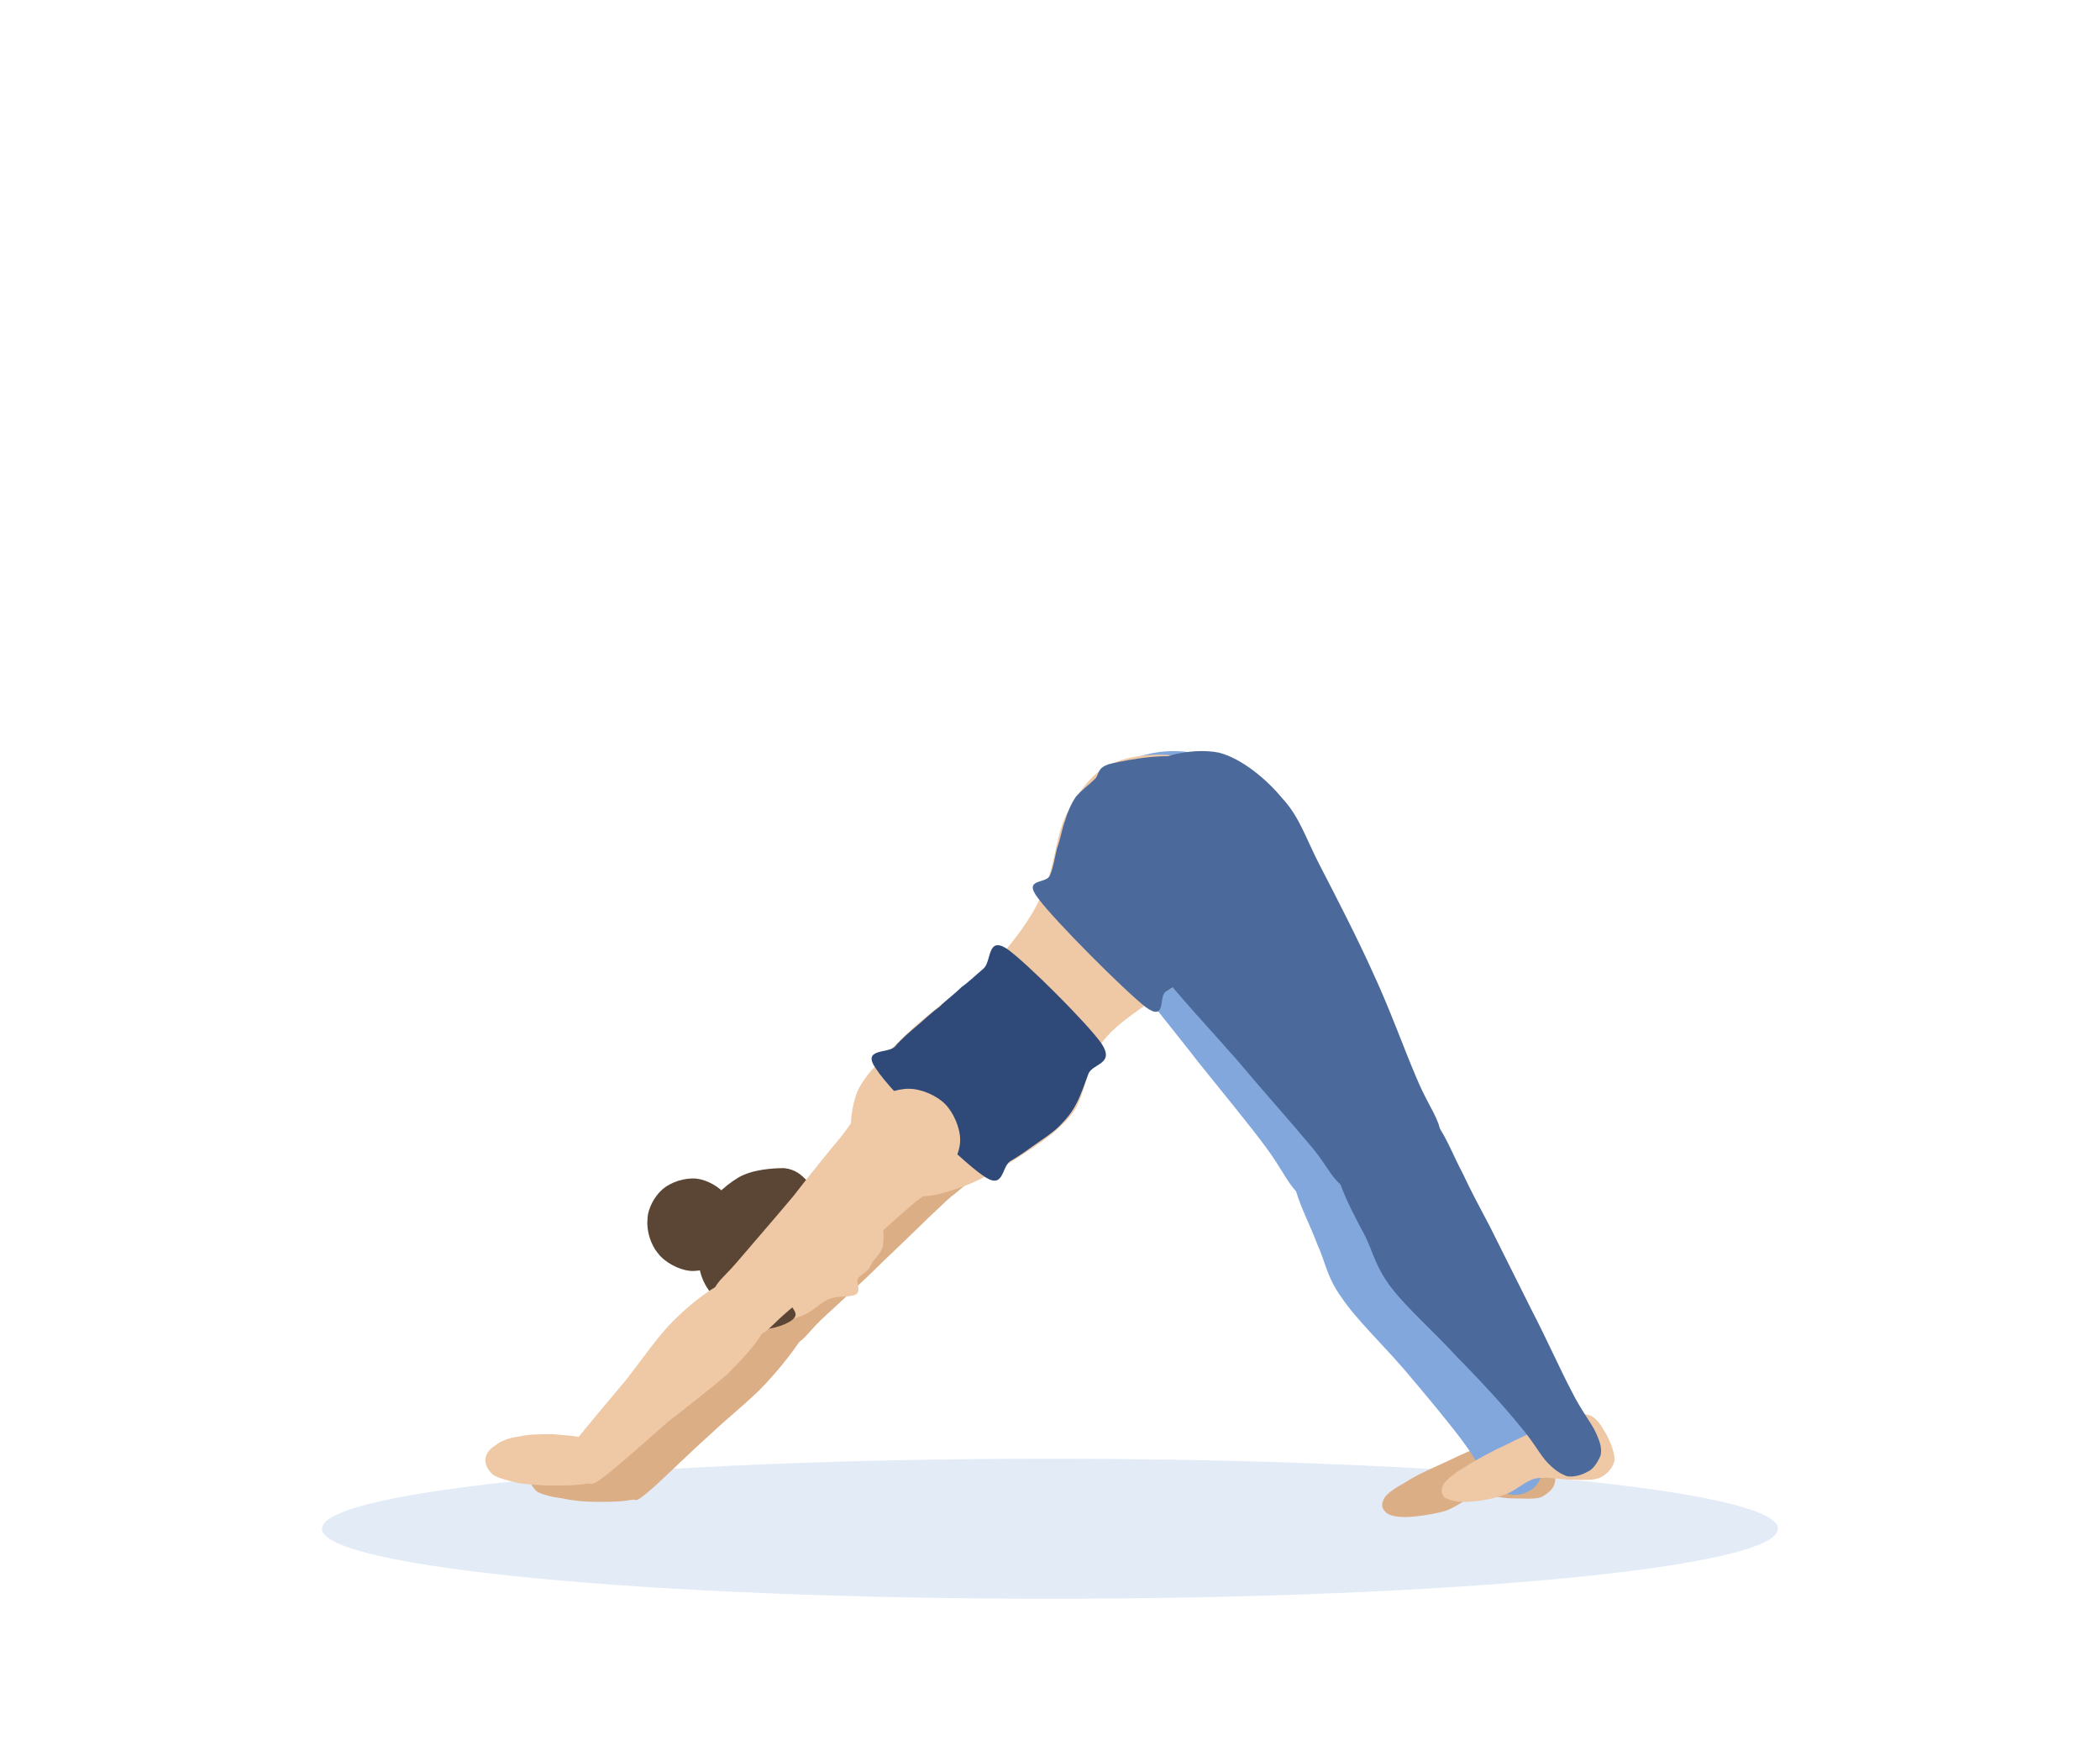
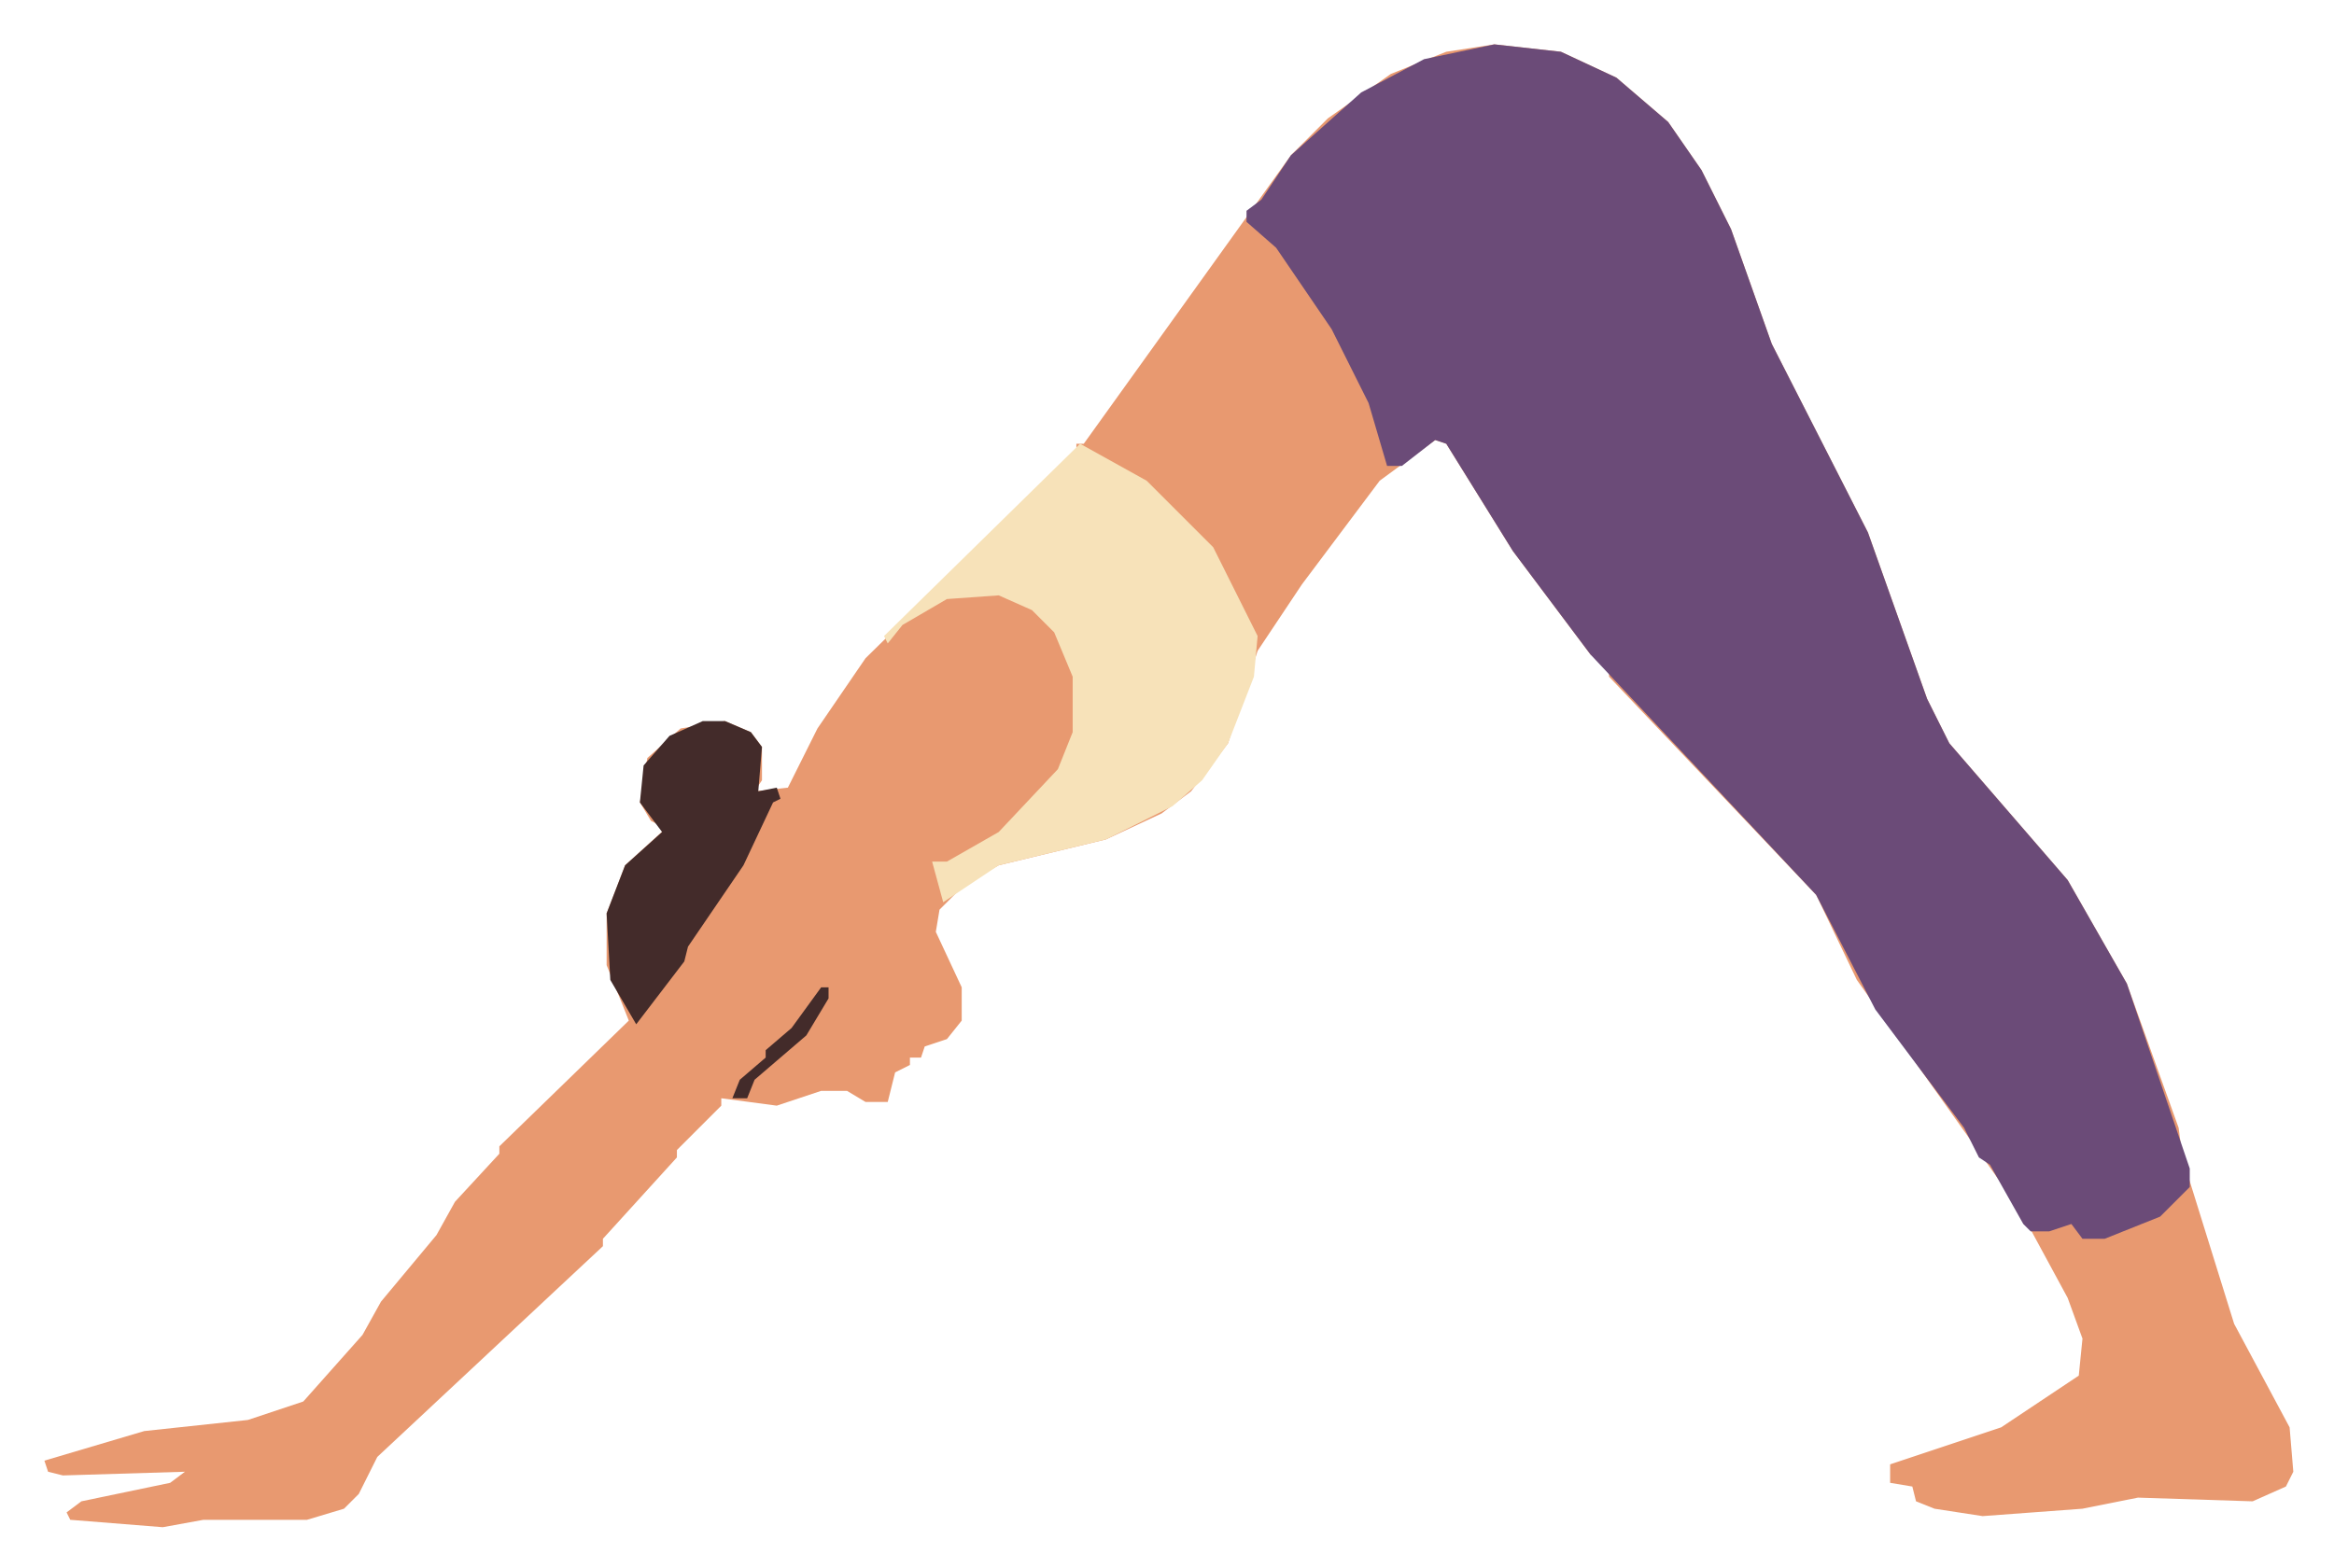
- <svg xmlns="http://www.w3.org/2000/svg" viewBox="0 0 180 150" width="180" height="150">
-   <ellipse cx="90" cy="131" rx="62.4" ry="6" fill="#e3ebf7" />
-   <path d="M54.8 124.9C54.1 124.5 52.3 124.4 51.2 124.3C50.1 124.3 49 124.3 48.2 124.5C47.4 124.6 46.6 124.9 46.2 125.3C45.7 125.6 45.4 126.1 45.4 126.5C45.3 126.9 45.6 127.4 46 127.8C46.5 128.1 47.4 128.3 48.2 128.4C49.1 128.6 50.1 128.7 51.2 128.7C52.3 128.7 54.1 128.7 54.8 128.3C55.6 128 55.6 127.2 55.6 126.6C55.6 126.1 55.6 125.3 54.8 124.9Z" fill="#dcae86" />
-   <path d="M68.5 115C67.9 115.9 66.9 117.2 65.6 118.6C64.4 119.9 62.6 121.3 60.9 122.9C59.2 124.4 56.7 126.9 55.5 127.9C54.4 128.8 54.6 128.5 54.2 128.5C53.7 128.5 53.2 128.3 52.9 128C52.5 127.8 52.3 127.2 52.3 126.8C52.2 126.3 51.9 126.6 52.7 125.3C53.5 124.1 55.7 121.3 57 119.4C58.4 117.6 59.6 115.6 60.8 114.2C62 112.8 63.3 111.8 64.2 111.2C65.1 110.5 65.6 110.3 66.3 110.2C66.9 110.2 67.8 110.5 68.3 111C68.7 111.4 69.1 112.2 69.2 112.8C69.2 113.5 69.1 114 68.5 115Z" fill="#dcae86" />
-   <path d="M83.4 100.8C82.7 101.8 81.9 102.1 80.7 103.3C79.4 104.5 77.6 106.3 75.9 107.9C74.3 109.5 71.9 111.7 70.7 112.8C69.4 114 69.2 114.5 68.5 115C67.7 115.5 67.1 115.9 66.4 115.9C65.7 115.9 64.9 115.6 64.4 115.2C64 114.8 63.6 114 63.5 113.3C63.5 112.6 63.8 111.9 64.2 111.2C64.7 110.4 65.1 110.1 66.1 108.7C67.2 107.4 69.1 104.8 70.5 103C71.9 101.2 73.4 99.1 74.4 97.7C75.4 96.3 75.7 95.4 76.6 94.7C77.5 94 78.9 93.3 80 93.3C81.1 93.3 82.4 93.7 83.1 94.4C83.9 95.1 84.5 96.4 84.6 97.5C84.6 98.5 84 99.8 83.4 100.8Z" fill="#dcae86" />
-   <path d="M130.9 122.8C130.1 122.7 128.7 123.4 127.6 123.7C126.5 124.1 125.3 124.6 124.1 125.2C123 125.7 121.4 126.4 120.5 127C119.6 127.5 119 127.9 118.7 128.3C118.4 128.8 118.4 129.2 118.7 129.5C118.9 129.8 119.5 130 120.4 130C121.2 130 122.7 129.8 123.8 129.5C124.8 129.2 125.6 128.4 126.5 128.2C127.5 128 128.6 128.4 129.6 128.4C130.5 128.4 131.5 128.5 132.1 128.3C132.7 128 133.3 127.5 133.3 126.8C133.4 126.1 133 124.9 132.6 124.3C132.2 123.6 131.7 122.9 130.9 122.8Z" fill="#dcae86" />
-   <path d="M107.9 68.7C109.3 70.4 109.7 72.3 110.9 74.8C112 77.4 113.7 81.2 114.9 84.2C116.1 87.2 117.2 90.9 118 93.1C118.8 95.3 119.4 96 119.7 97.4C120.1 98.7 120.4 100.1 120.1 101.2C119.7 102.3 118.8 103.5 117.8 104C116.8 104.6 115.3 104.8 114.2 104.5C113.1 104.1 112.1 103.2 111.1 102.1C110.2 101.1 109.9 100.2 108.5 98.3C107.1 96.4 104.7 93.5 102.7 91C100.7 88.4 98 85.2 96.4 82.8C94.8 80.5 93.6 79.1 92.9 77C92.3 74.9 91.9 72.2 92.4 70.3C93 68.3 94.7 66.3 96.4 65.4C98.1 64.4 100.7 64.1 102.6 64.6C104.5 65.2 106.5 67 107.9 68.7Z" fill="#82a7dd" />
-   <path d="M119.6 97.4C120.4 98.5 120.9 100.3 121.6 101.7C122.3 103.2 122.8 104.4 123.7 106.4C124.5 108.4 125.9 111.3 126.9 113.7C128 116.1 129.2 119 130 120.8C130.8 122.6 131.5 123.6 131.9 124.5C132.2 125.4 132.3 125.9 132.1 126.4C132 127 131.5 127.6 131 127.8C130.5 128.1 129.8 128.2 129.2 128C128.6 127.9 128.3 127.7 127.6 126.9C127 126.1 126.5 125 125.3 123.4C124.1 121.8 122.1 119.4 120.4 117.4C118.6 115.3 116.2 113 115 111.2C113.7 109.4 113.6 108.1 112.9 106.6C112.3 105 111.5 103.5 111.1 102.1C110.8 100.8 110.5 99.4 110.9 98.3C111.2 97.2 112.1 96 113.1 95.5C114 95 115.5 94.8 116.6 95.1C117.7 95.4 118.8 96.3 119.6 97.4Z" fill="#82a7dd" />
-   <path d="M108.7 78.8C108.1 80.9 105.7 81.3 104.1 82.5C102.5 83.6 100.6 84.5 98.9 85.6C97.3 86.8 95.6 87.8 94.4 89.4C93.2 91 93.1 93.7 92 95.3C90.8 96.9 89.1 98 87.4 99.1C85.7 100.2 83.6 101.4 81.9 101.9C80.2 102.5 78.5 102.8 77.1 102.2C75.6 101.7 73.9 99.9 73.3 98.5C72.7 97 72.9 95.1 73.5 93.5C74.2 92 75.9 90.4 77.3 89C78.7 87.6 80.3 86.4 81.8 85.2C83.3 83.9 85 82.8 86.3 81.3C87.5 79.8 88.7 78.2 89.5 76.2C90.4 74.3 90.5 71.6 91.4 69.8C92.4 68 93.5 66.2 95.4 65.4C97.2 64.6 100.2 64.4 102.3 65.1C104.5 65.9 107.1 67.6 108.2 69.8C109.2 72.1 109.4 76.7 108.7 78.8Z" fill="#efc9a6" />
-   <path d="M108.7 78.8C108.6 80.5 107.7 79.7 107.1 80.2C106.6 80.6 106 81.1 105.5 81.5C104.9 81.9 104.3 82.3 103.7 82.7C103.1 83.1 102.4 83.5 101.8 83.8C101.2 84.2 100.5 84.6 99.9 85C99.3 85.4 100 87.6 98.2 86.3C96.4 84.9 90.4 78.9 89 77C87.6 75.2 89.7 75.8 90 75C90.3 74.3 90.4 73.5 90.6 72.7C90.9 71.9 91 71.1 91.3 70.3C91.5 69.6 91.8 68.9 92.2 68.3C92.7 67.7 93.3 67.3 93.8 66.8C94.3 66.4 93.9 65.7 95.4 65.4C96.8 65.1 100.2 64.4 102.3 65.1C104.5 65.9 107.1 67.6 108.2 69.8C109.2 72.1 108.9 77.1 108.7 78.8Z" fill="#4b6a9b" />
-   <path d="M94.4 89.4C95.6 91.2 93.7 91.1 93.3 92C93 92.8 92.7 93.7 92.3 94.5C91.9 95.3 91.4 95.9 90.8 96.5C90.2 97.1 89.4 97.6 88.7 98.1C88 98.6 87.3 99.1 86.6 99.5C85.8 100 86.1 102.1 84.2 100.7C82.3 99.4 76.3 93.5 75.1 91.6C73.8 89.8 76.1 90.3 76.7 89.7C77.3 89 77.9 88.5 78.6 87.9C79.2 87.4 79.8 86.8 80.5 86.3C81.1 85.7 81.8 85.2 82.4 84.6C83.1 84.1 83.7 83.5 84.3 83C85 82.4 84.6 80.2 86.3 81.3C87.9 82.4 93.2 87.7 94.4 89.4Z" fill="#2f4a78" />
-   <path d="M80 100.4C79.1 101.3 77 102.2 75.6 103.2C74.3 104.2 72.8 105.9 71.8 106.6C70.8 107.3 70.3 107.3 69.6 107.2C68.9 107.2 68.2 106.7 67.8 106.2C67.3 105.8 67.1 104.9 67.1 104.2C67.2 103.6 67.3 103.1 68.1 102.2C68.9 101.4 70.9 100.2 72.1 99C73.4 97.9 74.6 96 75.6 95.2C76.6 94.4 77.4 94.4 78.2 94.5C79 94.5 79.9 95 80.4 95.6C80.9 96.2 81.2 97.2 81.2 98C81.1 98.8 80.9 99.6 80 100.4Z" fill="#efc9a6" />
-   <path d="M61.9 108C61.2 108.6 60 109 59.1 108.9C58.2 108.8 57 108.2 56.4 107.4C55.8 106.7 55.4 105.5 55.5 104.5C55.5 103.6 56.1 102.5 56.8 101.9C57.5 101.3 58.7 100.9 59.7 101C60.6 101.1 61.7 101.7 62.3 102.5C62.9 103.2 63.3 104.4 63.3 105.3C63.2 106.3 62.6 107.4 61.9 108Z" fill="#5b4636" />
-   <path d="M62.1 111C62.9 112.3 64.3 113 65.4 113.3C66.4 113.6 67.7 113.1 68.6 112.8C69.6 112.5 70.3 111.6 71.1 111.3C71.9 111 73 111.2 73.4 110.9C73.8 110.6 73.4 109.9 73.5 109.6C73.7 109.3 74.1 109.1 74.3 108.9C74.5 108.7 74.5 108.7 74.7 108.3C74.9 107.9 75.7 107.3 75.7 106.5C75.8 105.8 75.7 104.6 75.2 103.9C74.7 103.2 73.5 102.7 72.7 102.4C71.9 102.1 71.1 102.5 70.1 102.2C69.2 101.8 68.2 100.4 67.1 100.3C65.9 100.1 64.5 100.4 63.4 101.3C62.3 102.1 60.8 103.8 60.6 105.4C60.4 107 61.3 109.7 62.1 111Z" fill="#efc9a6" />
-   <path d="M68.1 112.9C68.5 112.4 67.5 111.8 67.3 110.9C67.2 110.1 67.2 108.7 67.5 107.8C67.7 107 68.5 106.4 68.9 105.6C69.3 104.8 69.7 103.9 69.8 103.2C69.9 102.5 69.6 101.7 69.2 101.2C68.7 100.7 68.2 100.2 67.2 100.1C66.3 100.1 64.5 100.2 63.3 100.9C62.1 101.6 60.6 103 60.1 104.4C59.5 105.7 59.7 107.6 60 108.9C60.3 110.2 61.1 111.1 62 112C62.8 112.8 64 113.7 65.1 113.9C66.1 114 67.8 113.4 68.1 112.9Z" fill="#5b4636" />
-   <path d="M135.8 121.2C135 121.1 133.7 121.8 132.5 122.2C131.4 122.7 130.3 123.2 129.1 123.8C128 124.3 126.5 125.1 125.6 125.7C124.7 126.2 124.1 126.7 123.8 127.1C123.5 127.5 123.5 128 123.8 128.3C124.1 128.5 124.7 128.7 125.5 128.7C126.4 128.7 127.9 128.5 128.9 128.1C129.9 127.8 130.7 126.9 131.6 126.7C132.6 126.5 133.7 126.8 134.7 126.8C135.6 126.8 136.6 126.9 137.2 126.6C137.8 126.3 138.3 125.7 138.4 125.1C138.4 124.4 137.9 123.2 137.5 122.6C137.1 121.9 136.6 121.2 135.8 121.2Z" fill="#efc9a6" />
-   <path d="M109.9 68.4C111.4 70 111.9 71.8 113.2 74.3C114.5 76.8 116.4 80.5 117.7 83.4C119.1 86.4 120.4 90 121.3 92.1C122.2 94.3 122.8 95 123.3 96.3C123.7 97.7 124.1 99 123.8 100.2C123.5 101.3 122.6 102.5 121.7 103.1C120.8 103.7 119.3 104 118.1 103.7C117 103.4 115.9 102.5 114.9 101.5C113.9 100.6 113.6 99.6 112.1 97.9C110.6 96.1 108.1 93.3 106 90.8C103.8 88.3 101 85.3 99.2 83C97.5 80.8 96.2 79.5 95.4 77.4C94.7 75.4 94.1 72.7 94.6 70.7C95.1 68.7 96.6 66.6 98.3 65.6C99.9 64.6 102.5 64.1 104.5 64.5C106.4 65 108.5 66.7 109.9 68.4Z" fill="#4b6a9b" />
-   <path d="M123.2 96.4C124 97.5 124.6 99.1 125.4 100.6C126.1 102.1 126.7 103.2 127.7 105.1C128.7 107.1 130.1 109.9 131.3 112.3C132.5 114.6 133.8 117.5 134.7 119.2C135.6 121 136.4 121.9 136.8 122.8C137.2 123.7 137.3 124.1 137.2 124.7C137 125.2 136.6 125.9 136.1 126.1C135.6 126.4 134.9 126.6 134.3 126.5C133.8 126.3 133.4 126.1 132.7 125.4C132 124.7 131.5 123.6 130.2 122.1C128.9 120.5 126.8 118.2 124.9 116.3C123.1 114.3 120.6 112.1 119.3 110.4C117.9 108.6 117.7 107.3 117 105.9C116.2 104.4 115.4 102.9 114.9 101.5C114.5 100.2 114.2 98.8 114.5 97.7C114.7 96.6 115.6 95.4 116.5 94.8C117.5 94.2 118.9 94 120 94.2C121.1 94.5 122.3 95.3 123.2 96.4Z" fill="#4b6a9b" />
-   <path d="M51.1 123.5C50.3 123.1 48.5 123 47.4 122.9C46.3 122.9 45.3 122.9 44.5 123.1C43.6 123.2 42.9 123.5 42.4 123.9C41.9 124.2 41.6 124.7 41.6 125.1C41.6 125.5 41.8 126 42.3 126.4C42.8 126.7 43.6 126.9 44.5 127.1C45.3 127.2 46.3 127.3 47.4 127.3C48.5 127.3 50.3 127.3 51.1 126.9C51.8 126.6 51.9 125.8 51.9 125.2C51.9 124.7 51.8 123.9 51.1 123.5Z" fill="#efc9a6" />
-   <path d="M65.3 114.3C64.7 115.3 63.6 116.5 62.3 117.8C60.9 119 59.1 120.4 57.3 121.8C55.6 123.3 52.9 125.7 51.7 126.6C50.6 127.4 50.8 127.1 50.3 127.1C49.9 127.1 49.3 126.9 49 126.6C48.7 126.3 48.5 125.7 48.5 125.3C48.5 124.8 48.2 125 49 123.9C49.9 122.7 52.2 120 53.7 118.2C55.1 116.4 56.4 114.5 57.7 113.2C59 111.9 60.3 110.9 61.3 110.3C62.2 109.7 62.7 109.5 63.4 109.5C64 109.5 64.8 109.9 65.3 110.3C65.8 110.8 66.1 111.6 66.1 112.2C66.1 112.9 65.9 113.4 65.3 114.3Z" fill="#efc9a6" />
-   <path d="M80.9 101C80.2 101.9 79.4 102.2 78.1 103.3C76.8 104.4 74.9 106.2 73.1 107.7C71.4 109.2 68.9 111.2 67.6 112.3C66.3 113.4 66 113.9 65.3 114.3C64.6 114.8 63.9 115.2 63.2 115.2C62.5 115.2 61.7 114.8 61.3 114.3C60.8 113.9 60.5 113.1 60.5 112.4C60.5 111.7 60.8 111.1 61.3 110.3C61.7 109.6 62.2 109.3 63.3 108C64.4 106.7 66.5 104.3 68 102.5C69.4 100.7 71 98.7 72.1 97.4C73.2 96 73.5 95.2 74.5 94.5C75.5 93.8 76.8 93.3 77.9 93.3C79 93.3 80.3 93.9 81 94.6C81.7 95.3 82.3 96.6 82.3 97.7C82.3 98.8 81.6 100 80.9 101Z" fill="#efc9a6" />
+ <svg xmlns="http://www.w3.org/2000/svg" viewBox="66 59 631 424" width="631" height="424" role="img" aria-labelledby="title desc">
+   <path d="M 470 71 L 488 73 L 503 80 L 517 92 L 526 105 L 534 121 L 545 152 L 571 203 L 587 248 L 593 260 L 625 297 L 641 325 L 655 364 L 656 372 L 670 417 L 685 445 L 686 457 L 684 461 L 675 465 L 644 464 L 629 467 L 602 469 L 589 467 L 584 465 L 583 461 L 577 460 L 577 455 L 607 445 L 628 431 L 629 421 L 625 410 L 612 386 L 568 324 L 557 301 L 501 242 L 501 240 L 496 236 L 475 208 L 457 179 L 454 178 L 439 189 L 418 217 L 406 235 L 398 260 L 388 273 L 380 279 L 365 286 L 336 293 L 327 298 L 320 305 L 319 311 L 326 326 L 326 335 L 322 340 L 316 342 L 315 345 L 312 345 L 312 347 L 308 349 L 306 357 L 300 357 L 295 354 L 288 354 L 276 358 L 261 356 L 261 358 L 249 370 L 249 372 L 229 394 L 229 396 L 168 453 L 163 463 L 159 467 L 149 470 L 121 470 L 110 472 L 85 470 L 84 468 L 88 465 L 112 460 L 116 457 L 83 458 L 79 457 L 78 454 L 105 446 L 133 443 L 148 438 L 164 420 L 169 411 L 184 393 L 189 384 L 201 371 L 201 369 L 236 335 L 230 320 L 230 306 L 235 293 L 246 283 L 242 281 L 239 276 L 241 264 L 250 256 L 262 254 L 269 257 L 272 261 L 272 270 L 270 273 L 279 272 L 287 256 L 300 237 L 357 181 L 357 179 L 359 179 L 415 101 L 425 91 L 442 79 L 457 73 Z" fill="#e89970" fill-rule="evenodd" />
+   <path d="M 358 179 L 376 189 L 394 207 L 406 231 L 405 242 L 398 260 L 391 270 L 383 277 L 365 286 L 336 293 L 321 303 L 318 292 L 322 292 L 336 284 L 352 267 L 356 257 L 356 242 L 351 230 L 345 224 L 336 220 L 322 221 L 310 228 L 306 233 L 305 231 Z" fill="#f7e2b9" fill-rule="evenodd" />
+   <path d="M 470 71 L 488 73 L 503 80 L 517 92 L 526 105 L 534 121 L 545 152 L 571 203 L 587 248 L 593 260 L 625 297 L 641 325 L 658 375 L 658 380 L 650 388 L 635 394 L 629 394 L 626 390 L 620 392 L 615 392 L 613 390 L 604 374 L 601 372 L 597 364 L 573 332 L 557 301 L 496 236 L 475 208 L 457 179 L 454 178 L 445 185 L 441 185 L 436 168 L 426 148 L 411 126 L 403 119 L 403 116 L 407 113 L 415 101 L 434 84 L 451 75 Z" fill="#6b4b78" fill-rule="evenodd" />
+   <path d="M 256 254 L 262 254 L 269 257 L 272 261 L 271 273 L 276 272 L 277 275 L 275 276 L 267 293 L 252 315 L 251 319 L 238 336 L 231 324 L 230 306 L 235 293 L 245 284 L 239 276 L 240 266 L 247 258 Z M 288 326 L 290 326 L 290 329 L 284 339 L 270 351 L 268 356 L 264 356 L 266 351 L 273 345 L 273 343 L 280 337 Z" fill="#432b2a" fill-rule="evenodd" />
</svg>
